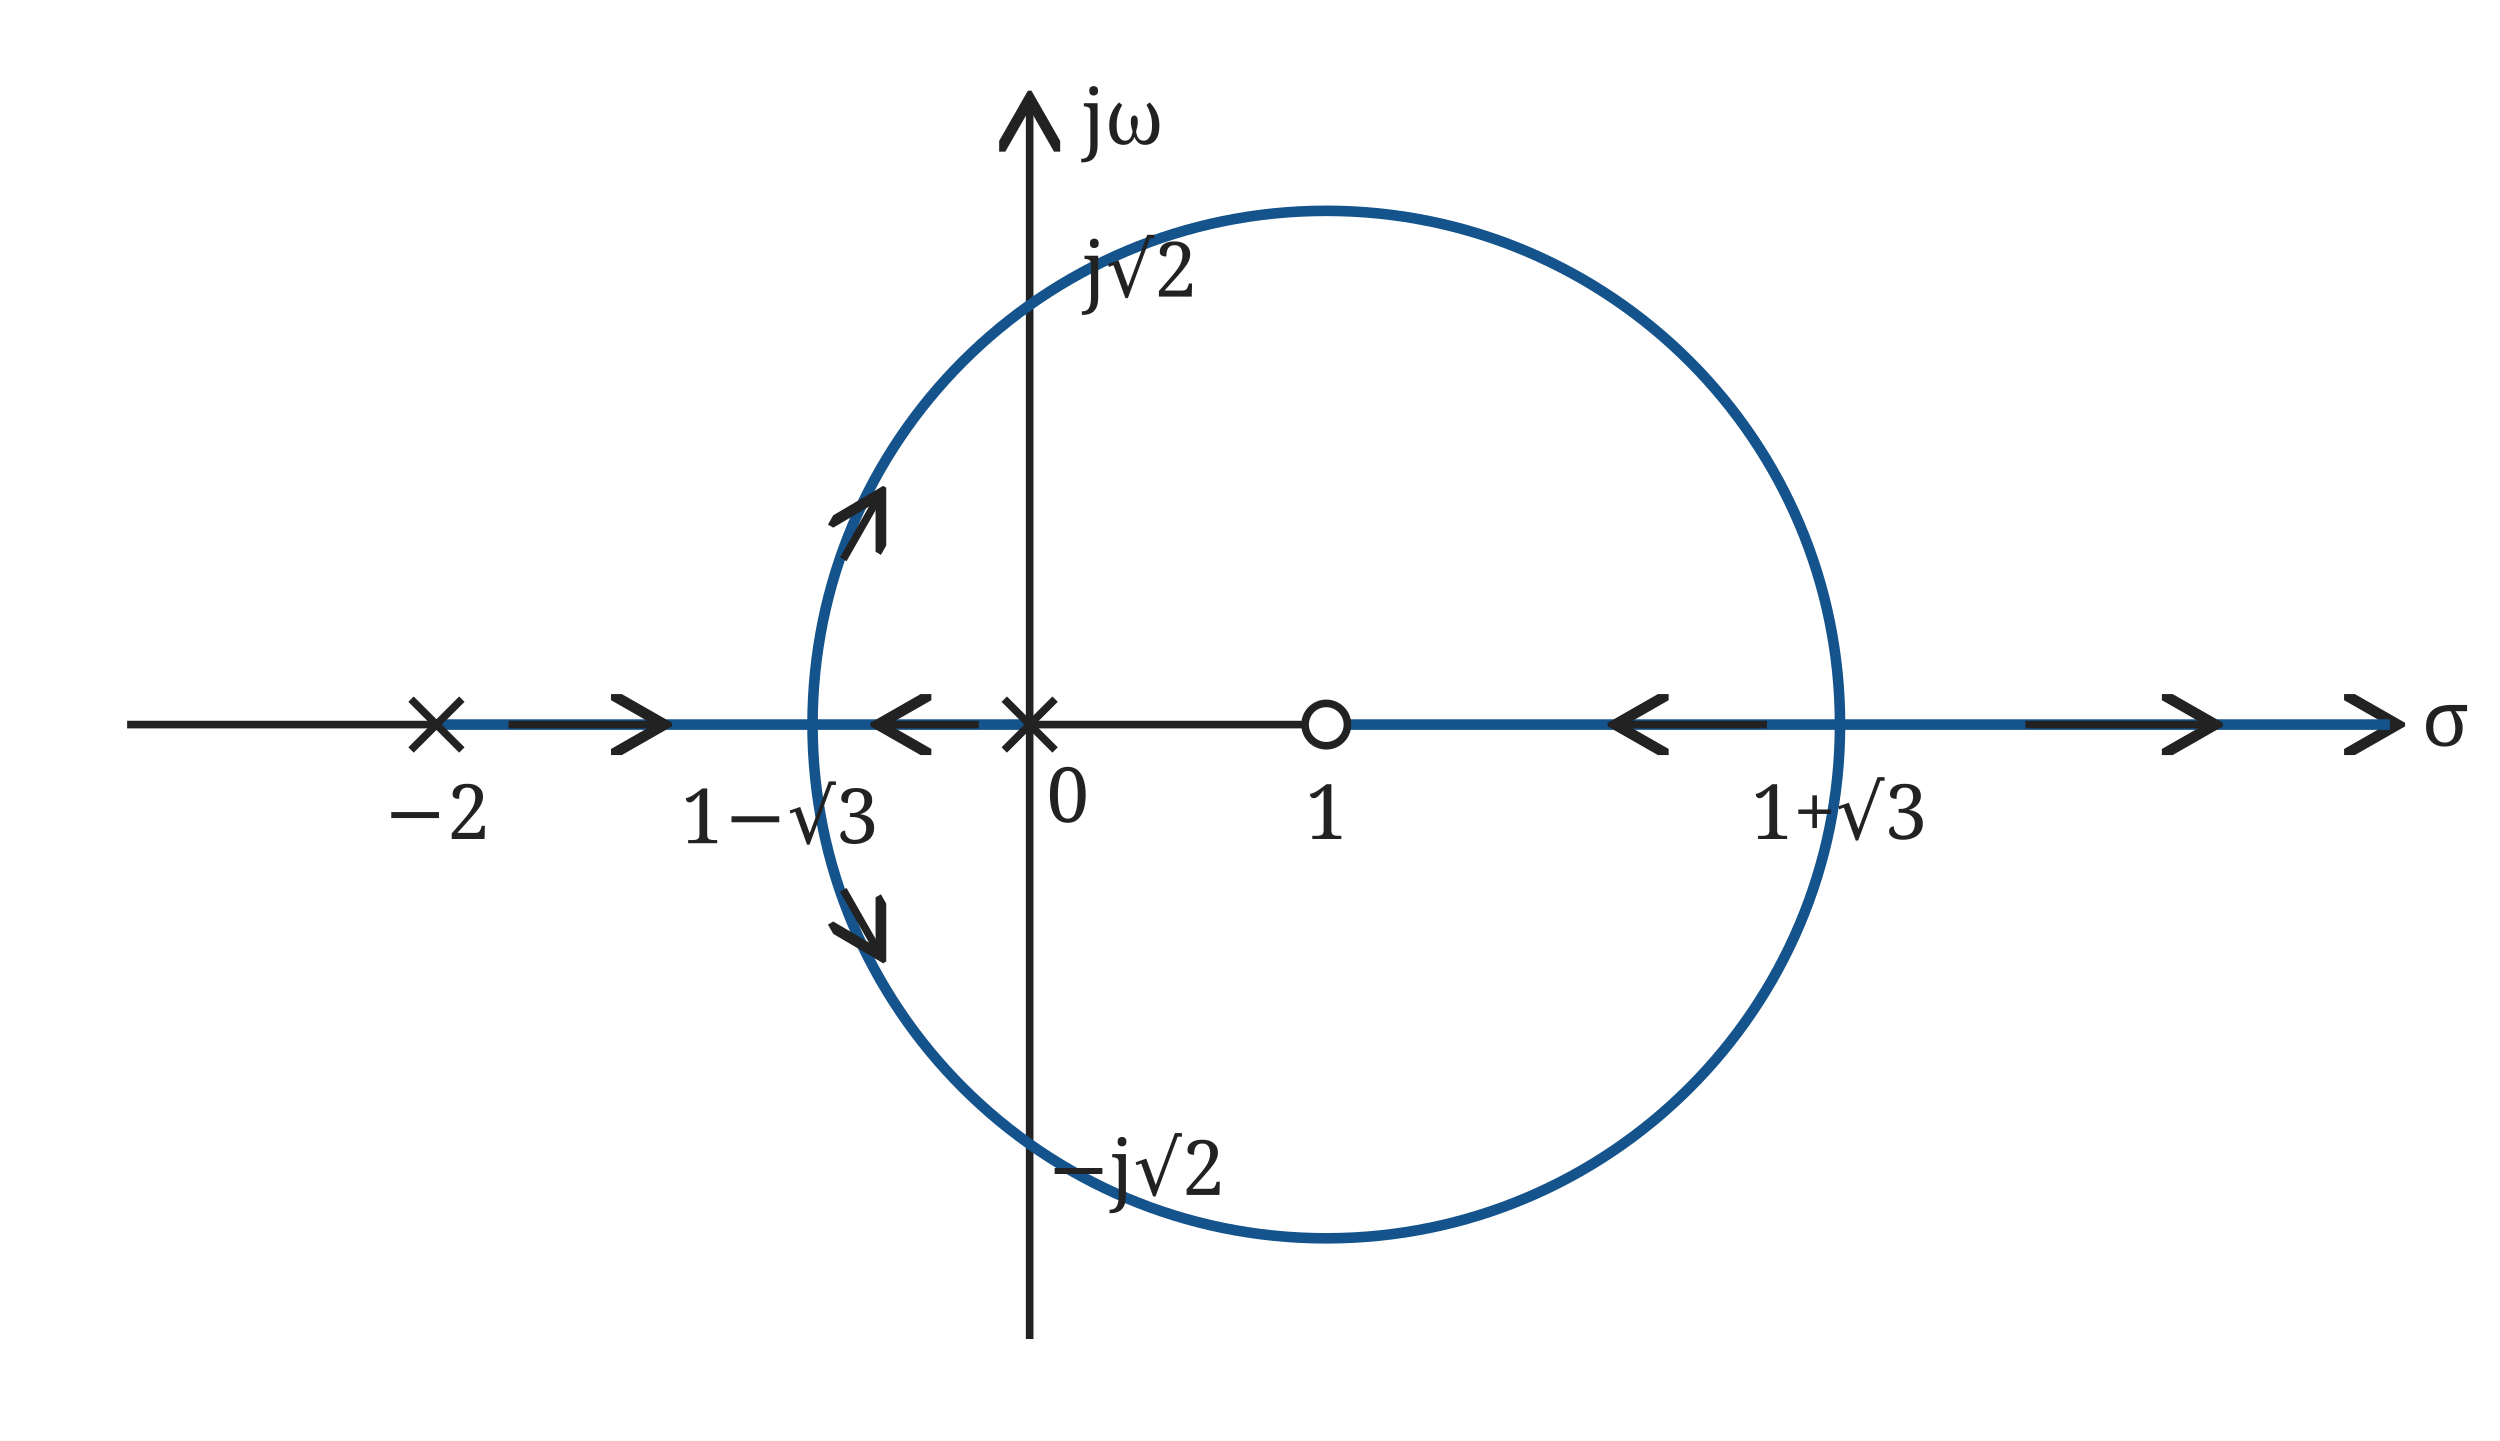
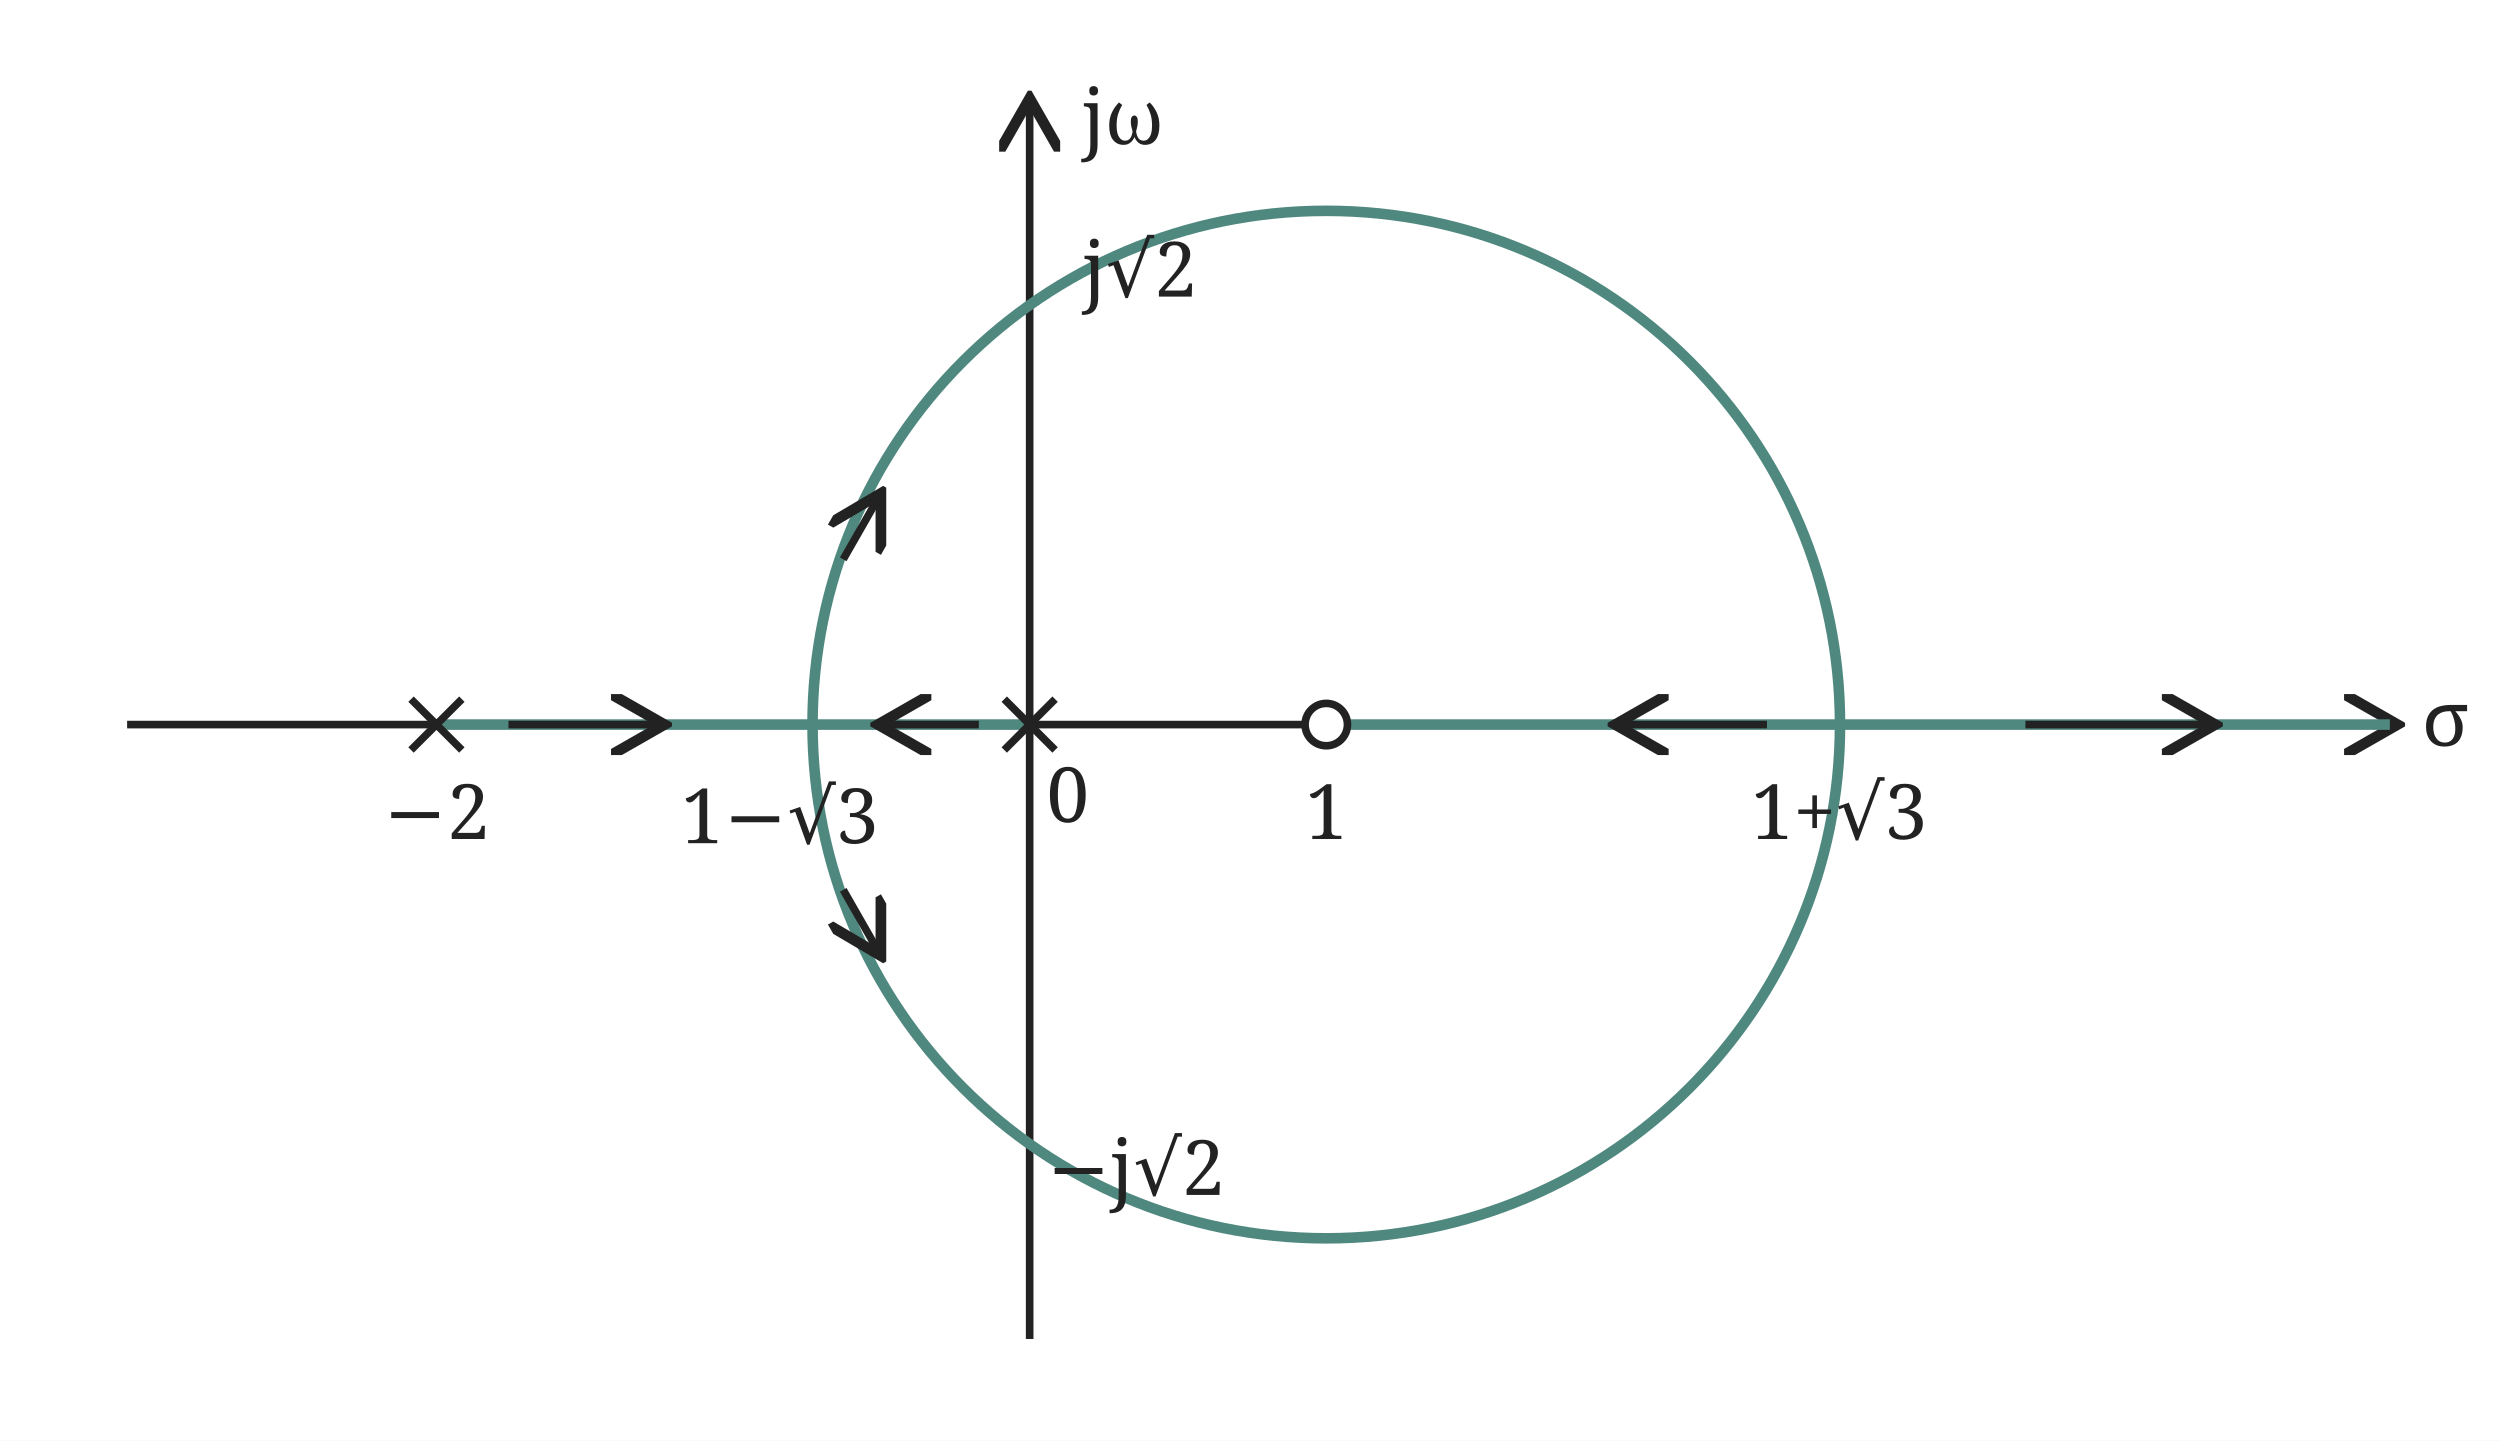
<svg xmlns="http://www.w3.org/2000/svg" viewBox="0 0 590 340" role="img">
  <rect width="100%" height="100%" fill="white" />
  <defs>
    <marker id="arrow" markerWidth="8" markerHeight="8" refX="6" refY="4" orient="auto">
      <path d="M0 0L7 4L0 8" fill="none" stroke="#222" stroke-width="1.4" />
    </marker>
  </defs>
  <g stroke="#222" stroke-width="1.8" fill="none">
    <path d="M30 171H564" marker-end="url(#arrow)" />
    <path d="M243 316V25" marker-end="url(#arrow)" />
-     <circle cx="313" cy="171" r="121.244" stroke="#14538c" stroke-width="2.5" />
-     <path d="M103 171H243M313 171H564" stroke="#14538c" stroke-width="2.5" />
+     <circle cx="313" cy="171" r="121.244" stroke="#4f887f" stroke-width="2.5" />
+     <path d="M103 171H243M313 171H564" stroke="#4f887f" stroke-width="2.5" />
    <path d="M120 171h35" marker-end="url(#arrow)" />
    <path d="M231 171h-22" marker-end="url(#arrow)" />
    <path d="M417 171h-34" marker-end="url(#arrow)" />
    <path d="M478 171h43" marker-end="url(#arrow)" />
    <path d="M199 132l8 -14" marker-end="url(#arrow)" />
    <path d="M199 210l8 14" marker-end="url(#arrow)" />
    <path d="M97 165l12 12m0 -12l-12 12M237 165l12 12m0 -12l-12 12" />
    <circle cx="313" cy="171" r="5" fill="white" />
  </g>
  <g fill="#222" text-anchor="middle" font-family="STIX Two Text, Cambria, serif" font-size="18">
    <text x="103" y="198">−2</text>
    <text x="184" y="199">1−√3</text>
    <text x="252" y="194">0</text>
    <text x="313" y="198">1</text>
    <text x="434" y="198">1+√3</text>
    <text x="269" y="70">j√2</text>
    <text x="268" y="282">−j√2</text>
    <text x="577" y="176">σ</text>
    <text x="265" y="34">jω</text>
  </g>
</svg>
